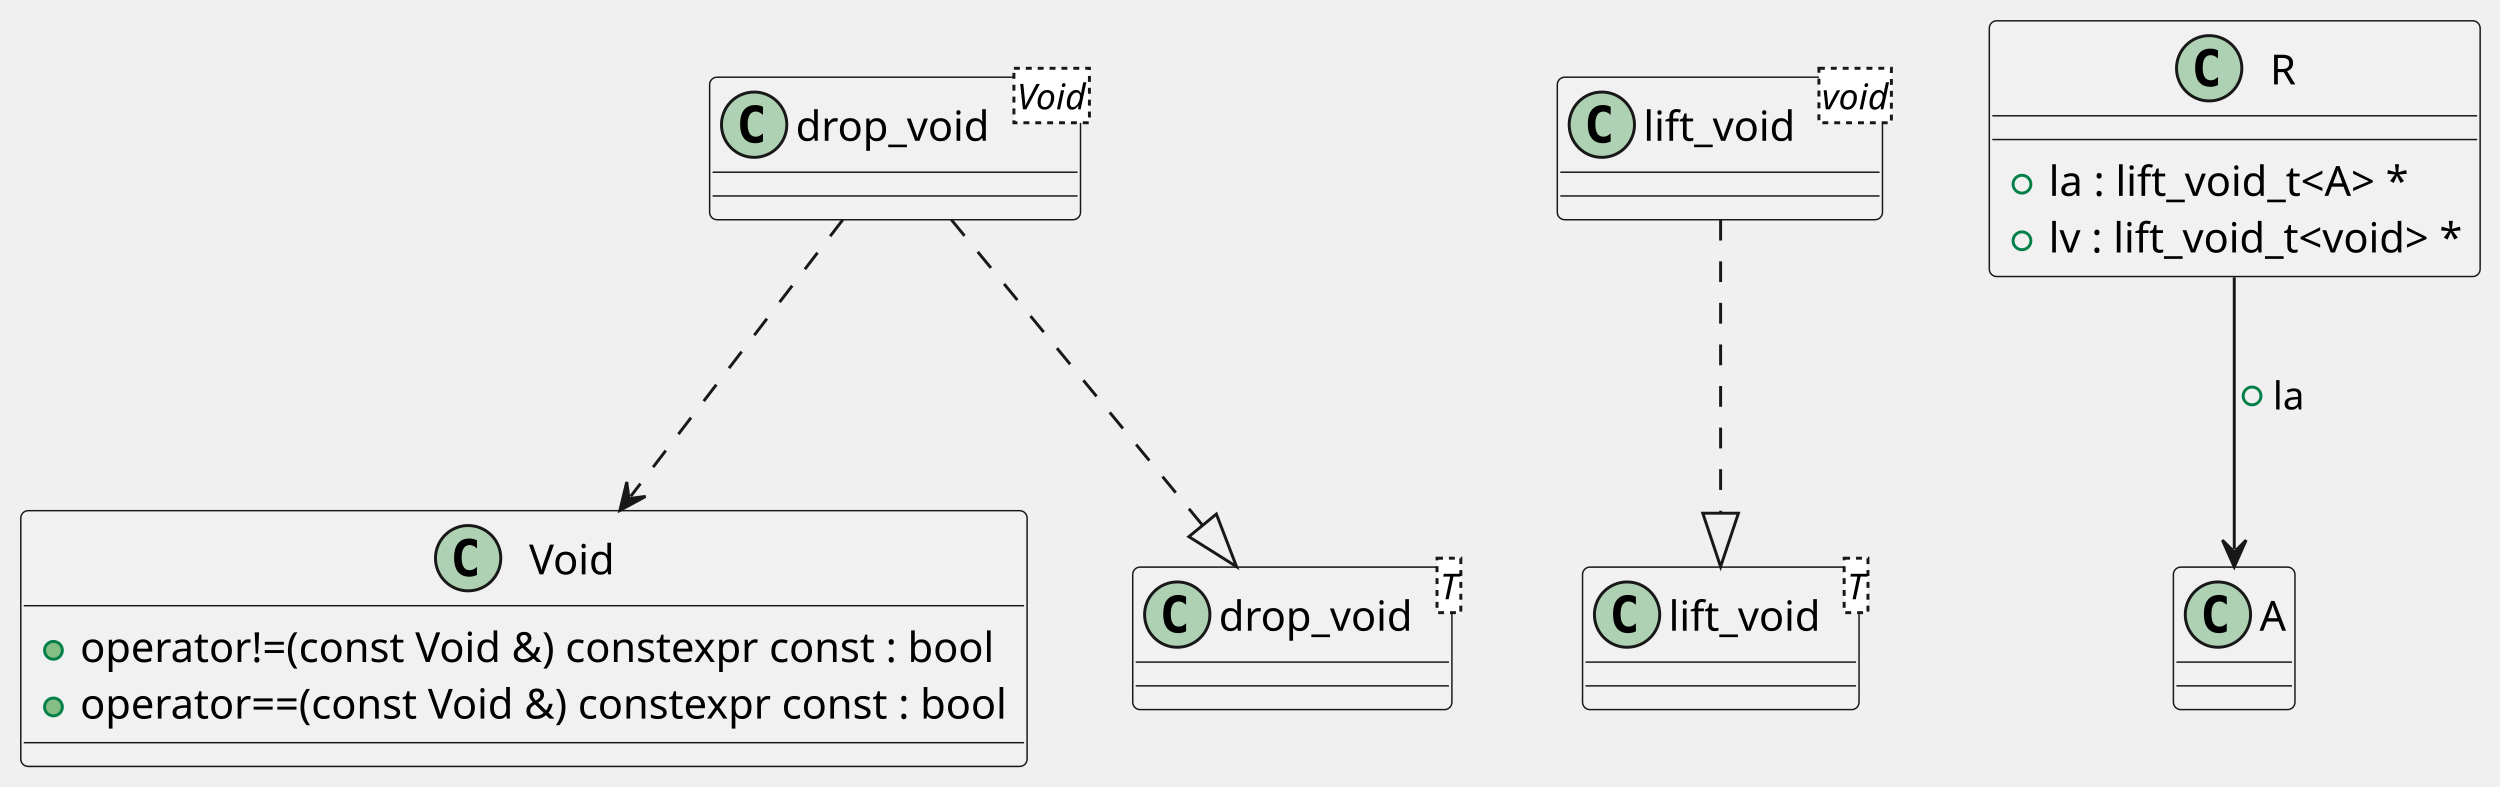
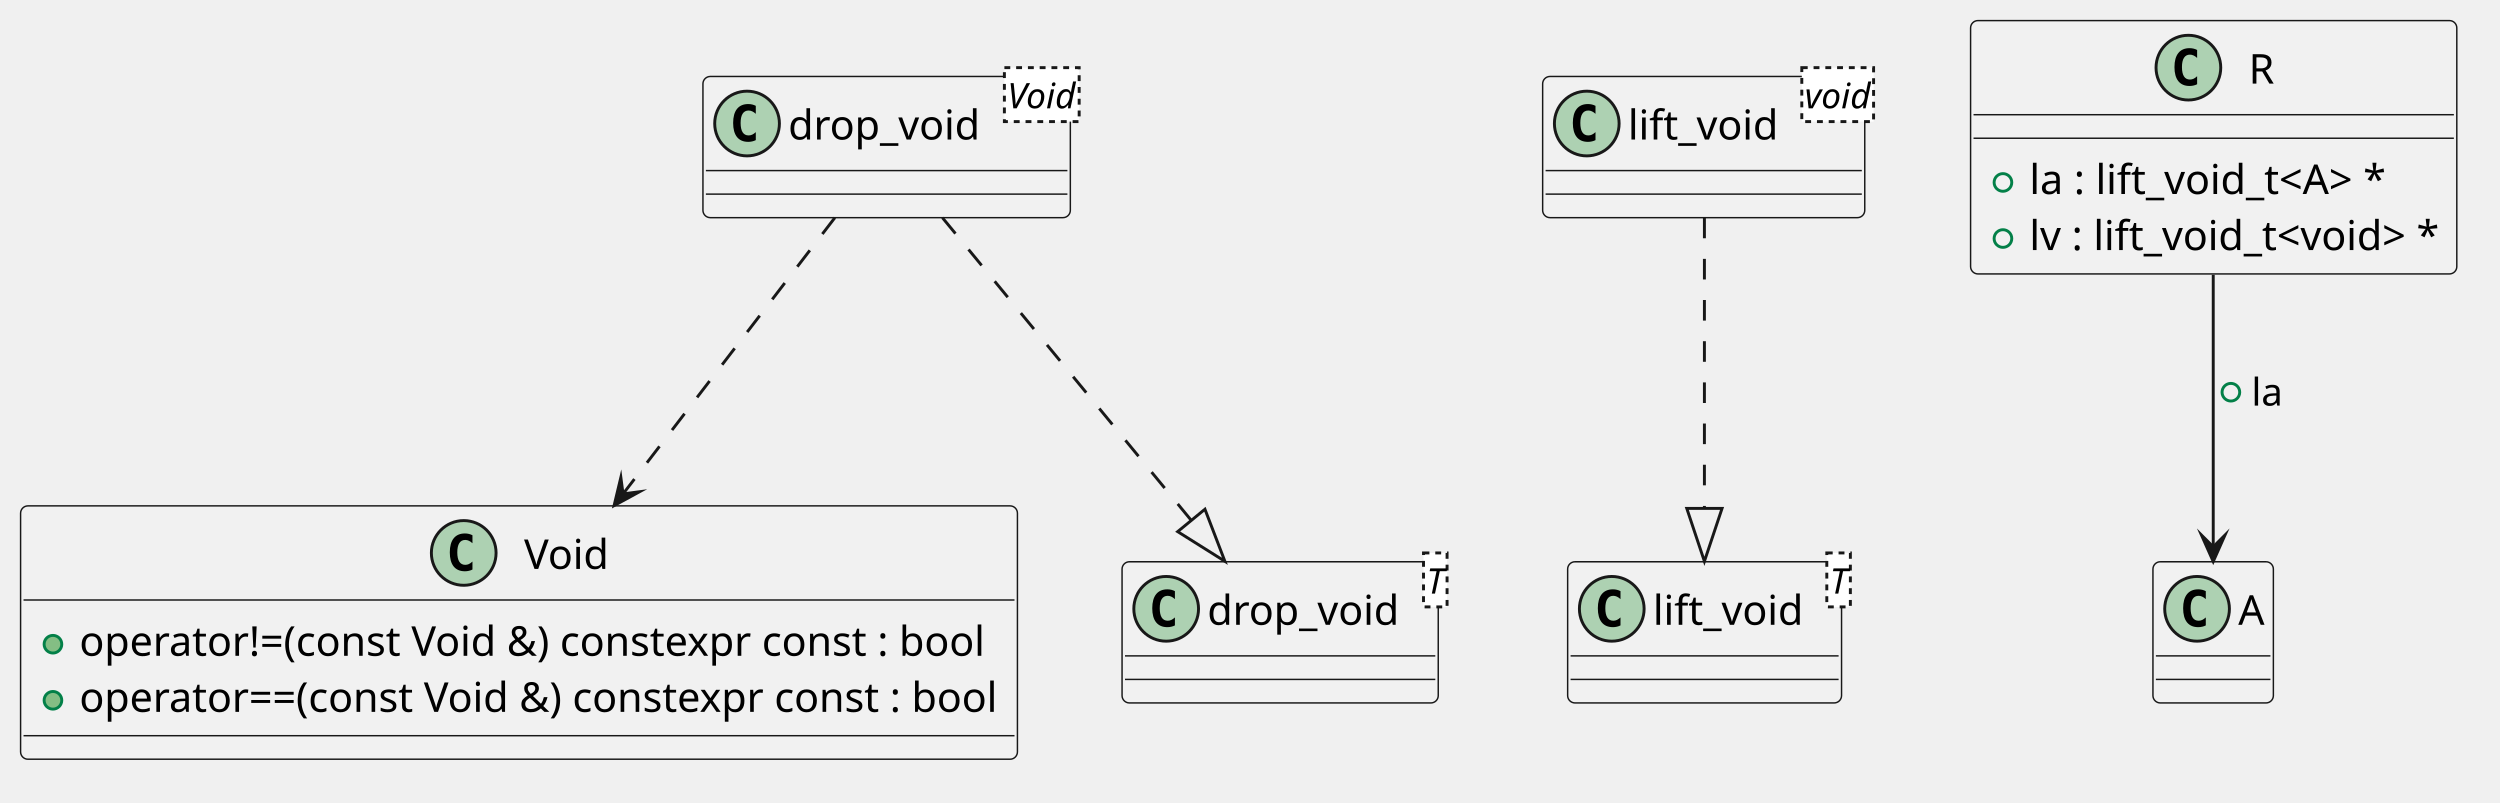
- <svg xmlns="http://www.w3.org/2000/svg" contentStyleType="text/css" data-diagram-type="CLASS" height="265px" preserveAspectRatio="none" style="width:842px;height:265px;background:#FFFFFF;" version="1.1" viewBox="0 0 842 265" width="842px" zoomAndPan="magnify">
+ <svg xmlns="http://www.w3.org/2000/svg" contentStyleType="text/css" data-diagram-type="CLASS" height="273px" preserveAspectRatio="none" style="width:850px;height:273px;background:#FFFFFF;" version="1.1" viewBox="0 0 850 273" width="850px" zoomAndPan="magnify">
  <defs>
    <style type="text/css">a:hover { text-decoration: underline; }</style>
  </defs>
  <g>
-     <g class="entity" data-entity="C_0013635651921686985707" data-source-line="1" data-uid="ent0002" id="entity_C_0013635651921686985707">
+     <g class="entity" data-qualified-name="C_0013635651921686985707" data-source-line="1" id="ent0001">
      <rect fill="#F1F1F1" height="86.136" rx="2.5" ry="2.5" style="stroke:#181818;stroke-width:0.5;" width="338.927" x="7" y="172" />
      <ellipse cx="157.667" cy="188" fill="#ADD1B2" rx="11" ry="11" style="stroke:#181818;stroke-width:1;" />
      <path d="M160.636,193.641 Q160.058,193.938 159.417,194.078 Q158.777,194.234 158.074,194.234 Q155.574,194.234 154.246,192.594 Q152.933,190.938 152.933,187.812 Q152.933,184.688 154.246,183.031 Q155.574,181.375 158.074,181.375 Q158.777,181.375 159.417,181.531 Q160.074,181.688 160.636,181.984 L160.636,184.703 Q160.011,184.125 159.417,183.859 Q158.824,183.578 158.199,183.578 Q156.855,183.578 156.167,184.656 Q155.48,185.719 155.48,187.812 Q155.48,189.906 156.167,190.984 Q156.855,192.047 158.199,192.047 Q158.824,192.047 159.417,191.781 Q160.011,191.5 160.636,190.922 L160.636,193.641 Z " fill="#000000" />
      <text fill="#000000" font-family="sans-serif" font-size="14" lengthAdjust="spacing" textLength="29.092" x="178.167" y="193.432">Void</text>
      <line style="stroke:#181818;stroke-width:0.5;" x1="8" x2="344.927" y1="204" y2="204" />
-       <ellipse cx="18" cy="219.034" fill="#84BE84" rx="3" ry="3" style="stroke:#038048;stroke-width:1;" />
+       <g data-visibility-modifier="PUBLIC_METHOD">
+         <ellipse cx="18" cy="219.034" fill="#84BE84" rx="3" ry="3" style="stroke:#038048;stroke-width:1;" />
+       </g>
      <text fill="#000000" font-family="sans-serif" font-size="14" lengthAdjust="spacing" textLength="308.685" x="27" y="222.966">operator!=(const Void &amp;) constexpr const : bool</text>
-       <ellipse cx="18" cy="238.102" fill="#84BE84" rx="3" ry="3" style="stroke:#038048;stroke-width:1;" />
+       <g data-visibility-modifier="PUBLIC_METHOD">
+         <ellipse cx="18" cy="238.102" fill="#84BE84" rx="3" ry="3" style="stroke:#038048;stroke-width:1;" />
+       </g>
      <text fill="#000000" font-family="sans-serif" font-size="14" lengthAdjust="spacing" textLength="312.927" x="27" y="242.034">operator==(const Void &amp;) constexpr const : bool</text>
      <line style="stroke:#181818;stroke-width:0.5;" x1="8" x2="344.927" y1="250.136" y2="250.136" />
    </g>
-     <g class="entity" data-entity="C_0006939779543973482532" data-source-line="7" data-uid="ent0003" id="entity_C_0006939779543973482532">
+     <g class="entity" data-qualified-name="C_0006939779543973482532" data-source-line="7" id="ent0002">
      <rect fill="#F1F1F1" height="48" rx="2.5" ry="2.5" style="stroke:#181818;stroke-width:0.5;" width="93.126" x="533" y="191" />
      <ellipse cx="548" cy="207" fill="#ADD1B2" rx="11" ry="11" style="stroke:#181818;stroke-width:1;" />
      <path d="M550.969,212.641 Q550.391,212.938 549.75,213.078 Q549.109,213.234 548.406,213.234 Q545.906,213.234 544.578,211.594 Q543.266,209.938 543.266,206.812 Q543.266,203.688 544.578,202.031 Q545.906,200.375 548.406,200.375 Q549.109,200.375 549.75,200.531 Q550.406,200.688 550.969,200.984 L550.969,203.703 Q550.344,203.125 549.75,202.859 Q549.156,202.578 548.531,202.578 Q547.188,202.578 546.5,203.656 Q545.812,204.719 545.812,206.812 Q545.812,208.906 546.5,209.984 Q547.188,211.047 548.531,211.047 Q549.156,211.047 549.75,210.781 Q550.344,210.5 550.969,209.922 L550.969,212.641 Z " fill="#000000" />
      <text fill="#000000" font-family="sans-serif" font-size="14" lengthAdjust="spacing" textLength="51.114" x="562" y="212.432">lift_void</text>
-       <rect fill="#FFFFFF" height="18.344" style="stroke:#181818;stroke-width:1;stroke-dasharray:2.0,2.0;" width="8.012" x="621.114" y="188" />
+       <rect fill="#FFFFFF" height="18.344" style="stroke:#181818;stroke-width:1;stroke-dasharray:2,2;" width="8.012" x="621.114" y="188" />
      <text fill="#000000" font-family="sans-serif" font-size="12" font-style="italic" lengthAdjust="spacing" textLength="6.012" x="622.114" y="201.828">T</text>
      <line style="stroke:#181818;stroke-width:0.5;" x1="534" x2="625.126" y1="223" y2="223" />
      <line style="stroke:#181818;stroke-width:0.5;" x1="534" x2="625.126" y1="231" y2="231" />
    </g>
-     <g class="entity" data-entity="C_0001011606897809577916" data-source-line="11" data-uid="ent0004" id="entity_C_0001011606897809577916">
+     <g class="entity" data-qualified-name="C_0001011606897809577916" data-source-line="11" id="ent0003">
      <rect fill="#F1F1F1" height="48" rx="2.5" ry="2.5" style="stroke:#181818;stroke-width:0.5;" width="109.518" x="524.5" y="26" />
      <ellipse cx="539.5" cy="42" fill="#ADD1B2" rx="11" ry="11" style="stroke:#181818;stroke-width:1;" />
      <path d="M542.469,47.641 Q541.891,47.938 541.25,48.078 Q540.609,48.234 539.906,48.234 Q537.406,48.234 536.078,46.594 Q534.766,44.938 534.766,41.812 Q534.766,38.688 536.078,37.031 Q537.406,35.375 539.906,35.375 Q540.609,35.375 541.25,35.531 Q541.906,35.688 542.469,35.984 L542.469,38.703 Q541.844,38.125 541.25,37.859 Q540.656,37.578 540.031,37.578 Q538.688,37.578 538,38.656 Q537.312,39.719 537.312,41.812 Q537.312,43.906 538,44.984 Q538.688,46.047 540.031,46.047 Q540.656,46.047 541.25,45.781 Q541.844,45.5 542.469,44.922 L542.469,47.641 Z " fill="#000000" />
      <text fill="#000000" font-family="sans-serif" font-size="14" lengthAdjust="spacing" textLength="51.114" x="553.5" y="47.432">lift_void</text>
-       <rect fill="#FFFFFF" height="18.344" style="stroke:#181818;stroke-width:1;stroke-dasharray:2.0,2.0;" width="24.404" x="612.614" y="23" />
+       <rect fill="#FFFFFF" height="18.344" style="stroke:#181818;stroke-width:1;stroke-dasharray:2,2;" width="24.404" x="612.614" y="23" />
      <text fill="#000000" font-family="sans-serif" font-size="12" font-style="italic" lengthAdjust="spacing" textLength="22.404" x="613.614" y="36.828">void</text>
      <line style="stroke:#181818;stroke-width:0.5;" x1="525.5" x2="633.018" y1="58" y2="58" />
      <line style="stroke:#181818;stroke-width:0.5;" x1="525.5" x2="633.018" y1="66" y2="66" />
    </g>
-     <g class="entity" data-entity="C_0012629966528802701651" data-source-line="15" data-uid="ent0005" id="entity_C_0012629966528802701651">
+     <g class="entity" data-qualified-name="C_0012629966528802701651" data-source-line="15" id="ent0004">
      <rect fill="#F1F1F1" height="48" rx="2.5" ry="2.5" style="stroke:#181818;stroke-width:0.5;" width="107.504" x="381.5" y="191" />
      <ellipse cx="396.5" cy="207" fill="#ADD1B2" rx="11" ry="11" style="stroke:#181818;stroke-width:1;" />
      <path d="M399.469,212.641 Q398.891,212.938 398.25,213.078 Q397.609,213.234 396.906,213.234 Q394.406,213.234 393.078,211.594 Q391.766,209.938 391.766,206.812 Q391.766,203.688 393.078,202.031 Q394.406,200.375 396.906,200.375 Q397.609,200.375 398.25,200.531 Q398.906,200.688 399.469,200.984 L399.469,203.703 Q398.844,203.125 398.25,202.859 Q397.656,202.578 397.031,202.578 Q395.688,202.578 395,203.656 Q394.312,204.719 394.312,206.812 Q394.312,208.906 395,209.984 Q395.688,211.047 397.031,211.047 Q397.656,211.047 398.25,210.781 Q398.844,210.5 399.469,209.922 L399.469,212.641 Z " fill="#000000" />
      <text fill="#000000" font-family="sans-serif" font-size="14" lengthAdjust="spacing" textLength="65.492" x="410.5" y="212.432">drop_void</text>
-       <rect fill="#FFFFFF" height="18.344" style="stroke:#181818;stroke-width:1;stroke-dasharray:2.0,2.0;" width="8.012" x="483.992" y="188" />
+       <rect fill="#FFFFFF" height="18.344" style="stroke:#181818;stroke-width:1;stroke-dasharray:2,2;" width="8.012" x="483.992" y="188" />
      <text fill="#000000" font-family="sans-serif" font-size="12" font-style="italic" lengthAdjust="spacing" textLength="6.012" x="484.992" y="201.828">T</text>
      <line style="stroke:#181818;stroke-width:0.5;" x1="382.5" x2="488.004" y1="223" y2="223" />
      <line style="stroke:#181818;stroke-width:0.5;" x1="382.5" x2="488.004" y1="231" y2="231" />
    </g>
-     <g class="entity" data-entity="C_0014798689076032600924" data-source-line="19" data-uid="ent0006" id="entity_C_0014798689076032600924">
+     <g class="entity" data-qualified-name="C_0014798689076032600924" data-source-line="19" id="ent0005">
      <rect fill="#F1F1F1" height="48" rx="2.5" ry="2.5" style="stroke:#181818;stroke-width:0.5;" width="124.916" x="239" y="26" />
      <ellipse cx="254" cy="42" fill="#ADD1B2" rx="11" ry="11" style="stroke:#181818;stroke-width:1;" />
      <path d="M256.969,47.641 Q256.391,47.938 255.75,48.078 Q255.109,48.234 254.406,48.234 Q251.906,48.234 250.578,46.594 Q249.266,44.938 249.266,41.812 Q249.266,38.688 250.578,37.031 Q251.906,35.375 254.406,35.375 Q255.109,35.375 255.75,35.531 Q256.406,35.688 256.969,35.984 L256.969,38.703 Q256.344,38.125 255.75,37.859 Q255.156,37.578 254.531,37.578 Q253.188,37.578 252.5,38.656 Q251.812,39.719 251.812,41.812 Q251.812,43.906 252.5,44.984 Q253.188,46.047 254.531,46.047 Q255.156,46.047 255.75,45.781 Q256.344,45.5 256.969,44.922 L256.969,47.641 Z " fill="#000000" />
      <text fill="#000000" font-family="sans-serif" font-size="14" lengthAdjust="spacing" textLength="65.492" x="268" y="47.432">drop_void</text>
-       <rect fill="#FFFFFF" height="18.344" style="stroke:#181818;stroke-width:1;stroke-dasharray:2.0,2.0;" width="25.424" x="341.492" y="23" />
+       <rect fill="#FFFFFF" height="18.344" style="stroke:#181818;stroke-width:1;stroke-dasharray:2,2;" width="25.424" x="341.492" y="23" />
      <text fill="#000000" font-family="sans-serif" font-size="12" font-style="italic" lengthAdjust="spacing" textLength="23.424" x="342.492" y="36.828">Void</text>
      <line style="stroke:#181818;stroke-width:0.5;" x1="240" x2="362.916" y1="58" y2="58" />
      <line style="stroke:#181818;stroke-width:0.5;" x1="240" x2="362.916" y1="66" y2="66" />
    </g>
-     <g class="entity" data-entity="C_0011071303263077510616" data-source-line="23" data-uid="ent0007" id="entity_C_0011071303263077510616">
+     <g class="entity" data-qualified-name="C_0011071303263077510616" data-source-line="23" id="ent0006">
      <rect fill="#F1F1F1" height="48" rx="2.5" ry="2.5" style="stroke:#181818;stroke-width:0.5;" width="40.946" x="732" y="191" />
      <ellipse cx="747" cy="207" fill="#ADD1B2" rx="11" ry="11" style="stroke:#181818;stroke-width:1;" />
      <path d="M749.969,212.641 Q749.391,212.938 748.75,213.078 Q748.109,213.234 747.406,213.234 Q744.906,213.234 743.578,211.594 Q742.266,209.938 742.266,206.812 Q742.266,203.688 743.578,202.031 Q744.906,200.375 747.406,200.375 Q748.109,200.375 748.75,200.531 Q749.406,200.688 749.969,200.984 L749.969,203.703 Q749.344,203.125 748.75,202.859 Q748.156,202.578 747.531,202.578 Q746.188,202.578 745.5,203.656 Q744.812,204.719 744.812,206.812 Q744.812,208.906 745.5,209.984 Q746.188,211.047 747.531,211.047 Q748.156,211.047 748.75,210.781 Q749.344,210.5 749.969,209.922 L749.969,212.641 Z " fill="#000000" />
      <text fill="#000000" font-family="sans-serif" font-size="14" lengthAdjust="spacing" textLength="8.946" x="761" y="212.432">A</text>
      <line style="stroke:#181818;stroke-width:0.5;" x1="733" x2="771.946" y1="223" y2="223" />
      <line style="stroke:#181818;stroke-width:0.5;" x1="733" x2="771.946" y1="231" y2="231" />
    </g>
-     <g class="entity" data-entity="C_0013711933885930122474" data-source-line="27" data-uid="ent0008" id="entity_C_0013711933885930122474">
+     <g class="entity" data-qualified-name="C_0013711933885930122474" data-source-line="27" id="ent0007">
      <rect fill="#F1F1F1" height="86.136" rx="2.5" ry="2.5" style="stroke:#181818;stroke-width:0.5;" width="165.313" x="670" y="7" />
      <ellipse cx="744.053" cy="23" fill="#ADD1B2" rx="11" ry="11" style="stroke:#181818;stroke-width:1;" />
      <path d="M747.021,28.641 Q746.443,28.938 745.803,29.078 Q745.162,29.234 744.459,29.234 Q741.959,29.234 740.631,27.594 Q739.318,25.938 739.318,22.812 Q739.318,19.688 740.631,18.031 Q741.959,16.375 744.459,16.375 Q745.162,16.375 745.803,16.531 Q746.459,16.688 747.021,16.984 L747.021,19.703 Q746.396,19.125 745.803,18.859 Q745.209,18.578 744.584,18.578 Q743.24,18.578 742.553,19.656 Q741.865,20.719 741.865,22.812 Q741.865,24.906 742.553,25.984 Q743.24,27.047 744.584,27.047 Q745.209,27.047 745.803,26.781 Q746.396,26.5 747.021,25.922 L747.021,28.641 Z " fill="#000000" />
      <text fill="#000000" font-family="sans-serif" font-size="14" lengthAdjust="spacing" textLength="8.708" x="764.553" y="28.432">R</text>
      <line style="stroke:#181818;stroke-width:0.5;" x1="671" x2="834.313" y1="39" y2="39" />
      <line style="stroke:#181818;stroke-width:0.5;" x1="671" x2="834.313" y1="47" y2="47" />
-       <ellipse cx="681" cy="62.034" fill="none" rx="3" ry="3" style="stroke:#038048;stroke-width:1;" />
+       <g data-visibility-modifier="PUBLIC_FIELD">
+         <ellipse cx="681" cy="62.034" fill="none" rx="3" ry="3" style="stroke:#038048;stroke-width:1;" />
+       </g>
      <text fill="#000000" font-family="sans-serif" font-size="14" lengthAdjust="spacing" textLength="121.198" x="690" y="65.966">la : lift_void_t&lt;A&gt; *</text>
-       <ellipse cx="681" cy="81.102" fill="none" rx="3" ry="3" style="stroke:#038048;stroke-width:1;" />
+       <g data-visibility-modifier="PUBLIC_FIELD">
+         <ellipse cx="681" cy="81.102" fill="none" rx="3" ry="3" style="stroke:#038048;stroke-width:1;" />
+       </g>
      <text fill="#000000" font-family="sans-serif" font-size="14" lengthAdjust="spacing" textLength="139.313" x="690" y="85.034">lv : lift_void_t&lt;void&gt; *</text>
    </g>
-     <g class="link" data-entity-1="C_0001011606897809577916" data-entity-2="C_0006939779543973482532" data-source-line="33" data-uid="lnk9" id="link_C_0001011606897809577916_C_0006939779543973482532">
-       <path codeLine="33" d="M579.5,74.01 C579.5,104.99 579.5,141.79 579.5,172.85" fill="none" id="C_0001011606897809577916-to-C_0006939779543973482532" style="stroke:#181818;stroke-width:1;stroke-dasharray:7.0,7.0;" />
-       <polygon fill="none" points="579.5,190.85,585.5,172.85,573.5,172.85,579.5,190.85" style="stroke:#181818;stroke-width:1;" />
+     <g class="link" data-entity-1="ent0003" data-entity-2="ent0002" data-link-type="extension" data-source-line="33" id="lnk8">
+       <path codeLine="33" d="M579.5,74.01 C579.5,104.99 579.5,141.79 579.5,172.85" fill="none" id="C_0001011606897809577916-to-C_0006939779543973482532" style="stroke:#181818;stroke-width:1;stroke-dasharray:7,7;" />
+       <polygon fill="none" points="579.5,190.85,585.5,172.85,573.5,172.85,579.5,190.85" style="stroke:#181818;stroke-width:1;stroke-linejoin:miter;stroke-miterlimit:10;" />
    </g>
-     <g class="link" data-entity-1="C_0014798689076032600924" data-entity-2="C_0013635651921686985707" data-source-line="34" data-uid="lnk10" id="link_C_0014798689076032600924_C_0013635651921686985707">
-       <path codeLine="34" d="M283.86,74.01 C264.41,99.37 236.361,135.938 212.441,167.138" fill="none" id="C_0014798689076032600924-to-C_0013635651921686985707" style="stroke:#181818;stroke-width:1;stroke-dasharray:7.0,7.0;" />
-       <polygon fill="#181818" points="208.79,171.9,217.44,167.191,211.832,167.932,211.091,162.324,208.79,171.9" style="stroke:#181818;stroke-width:1;" />
+     <g class="link" data-entity-1="ent0005" data-entity-2="ent0001" data-link-type="dependency" data-source-line="34" id="lnk9">
+       <path codeLine="34" d="M283.86,74.01 C264.41,99.37 235.752,136.732 211.832,167.932" fill="none" id="C_0014798689076032600924-to-C_0013635651921686985707" style="stroke:#181818;stroke-width:1;stroke-dasharray:7,7;" />
+       <polygon fill="#181818" points="208.79,171.9,217.44,167.191,211.832,167.932,211.091,162.324,208.79,171.9" style="stroke:#181818;stroke-width:1;stroke-linejoin:miter;stroke-miterlimit:10;" />
    </g>
-     <g class="link" data-entity-1="C_0014798689076032600924" data-entity-2="C_0012629966528802701651" data-source-line="35" data-uid="lnk11" id="link_C_0014798689076032600924_C_0012629966528802701651">
-       <path codeLine="35" d="M320.41,74.01 C345.88,104.99 379.51,145.885 405.04,176.945" fill="none" id="C_0014798689076032600924-to-C_0012629966528802701651" style="stroke:#181818;stroke-width:1;stroke-dasharray:7.0,7.0;" />
-       <polygon fill="none" points="416.47,190.85,409.675,173.135,400.405,180.754,416.47,190.85" style="stroke:#181818;stroke-width:1;" />
+     <g class="link" data-entity-1="ent0005" data-entity-2="ent0004" data-link-type="extension" data-source-line="35" id="lnk10">
+       <path codeLine="35" d="M320.41,74.01 C345.88,104.99 379.51,145.885 405.04,176.945" fill="none" id="C_0014798689076032600924-to-C_0012629966528802701651" style="stroke:#181818;stroke-width:1;stroke-dasharray:7,7;" />
+       <polygon fill="none" points="416.47,190.85,409.675,173.135,400.405,180.754,416.47,190.85" style="stroke:#181818;stroke-width:1;stroke-linejoin:miter;stroke-miterlimit:10;" />
    </g>
-     <g class="link" data-entity-1="C_0013711933885930122474" data-entity-2="C_0011071303263077510616" data-source-line="36" data-uid="lnk12" id="link_C_0013711933885930122474_C_0011071303263077510616">
-       <path codeLine="36" d="M752.5,93.4 C752.5,124.53 752.5,159.63 752.5,184.92" fill="none" id="C_0013711933885930122474-to-C_0011071303263077510616" style="stroke:#181818;stroke-width:1;" />
-       <polygon fill="#181818" points="752.5,190.92,756.5,181.92,752.5,185.92,748.5,181.92,752.5,190.92" style="stroke:#181818;stroke-width:1;" />
-       <ellipse cx="758.5" cy="133.353" fill="none" rx="3" ry="3" style="stroke:#038048;stroke-width:1;" />
+     <g class="link" data-entity-1="ent0007" data-entity-2="ent0006" data-link-type="dependency" data-source-line="36" id="lnk11">
+       <path codeLine="36" d="M752.5,93.4 C752.5,124.53 752.5,160.63 752.5,185.92" fill="none" id="C_0013711933885930122474-to-C_0011071303263077510616" style="stroke:#181818;stroke-width:1;" />
+       <polygon fill="#181818" points="752.5,190.92,756.5,181.92,752.5,185.92,748.5,181.92,752.5,190.92" style="stroke:#181818;stroke-width:1;stroke-linejoin:miter;stroke-miterlimit:10;" />
+       <g data-visibility-modifier="PUBLIC_METHOD">
+         <ellipse cx="758.5" cy="133.353" fill="none" rx="3" ry="3" style="stroke:#038048;stroke-width:1;" />
+       </g>
      <text fill="#000000" font-family="sans-serif" font-size="13" lengthAdjust="spacing" textLength="10.647" x="765.5" y="137.897">la</text>
    </g>
  </g>
</svg>
